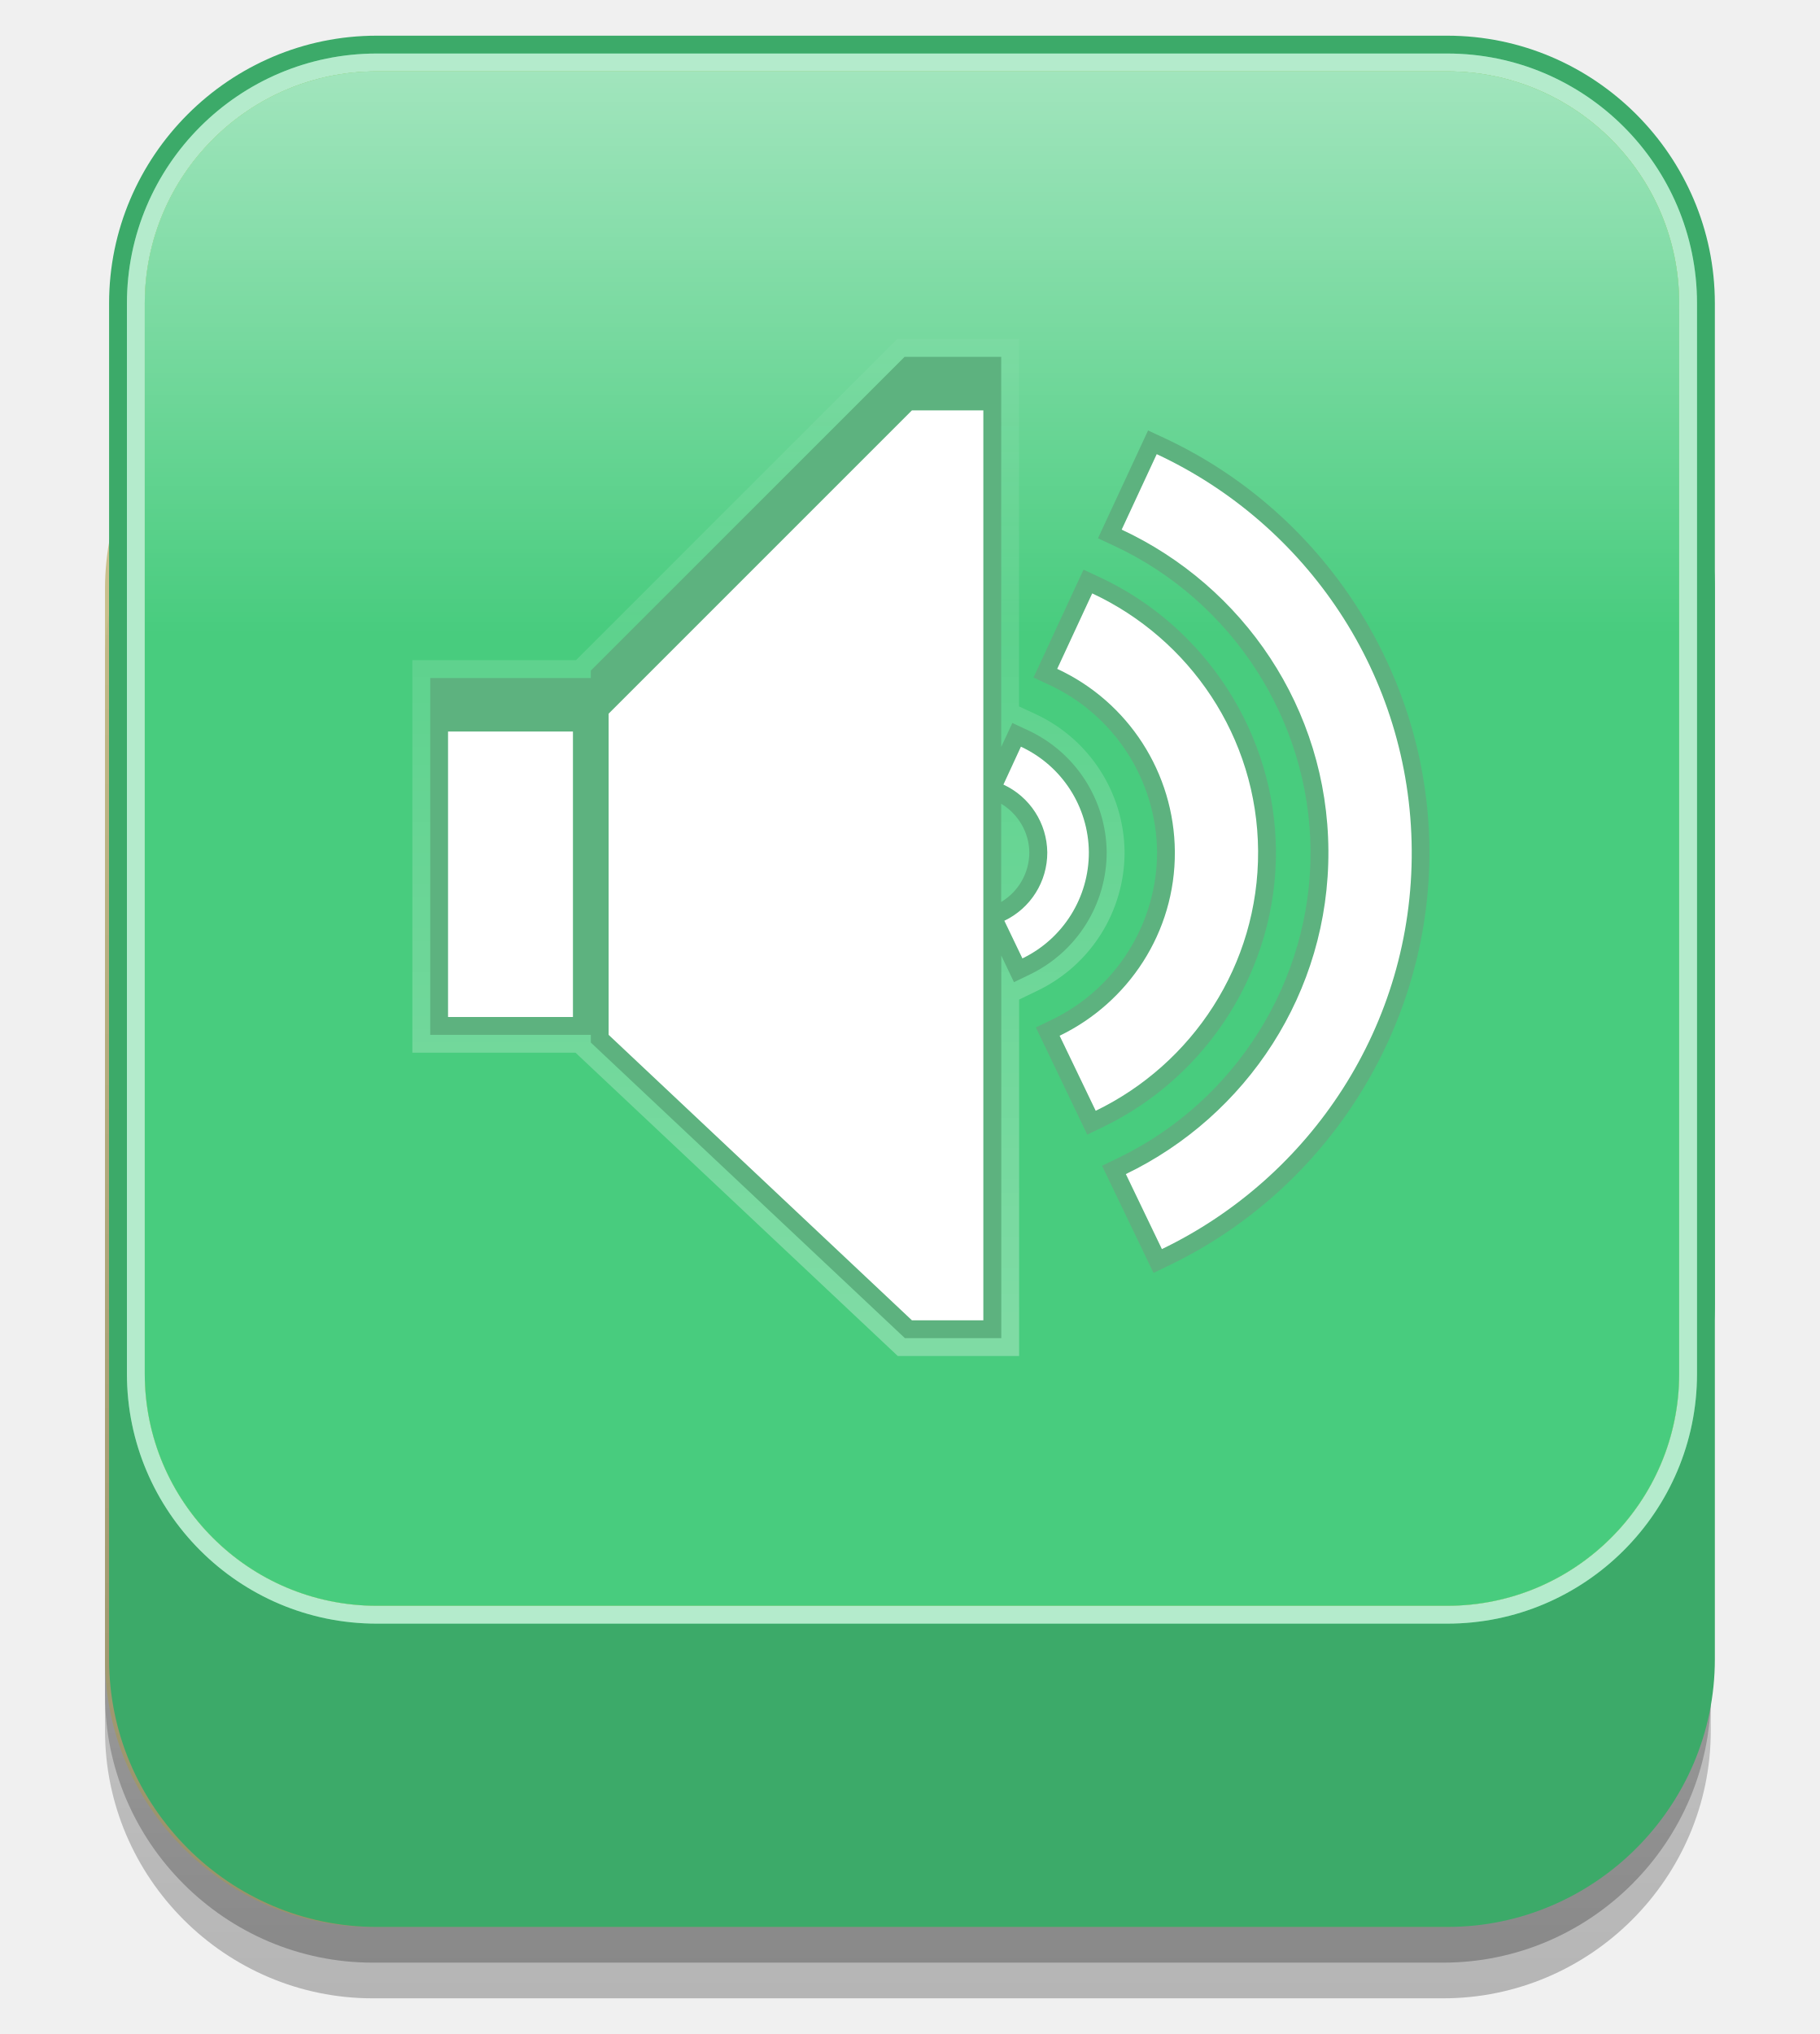
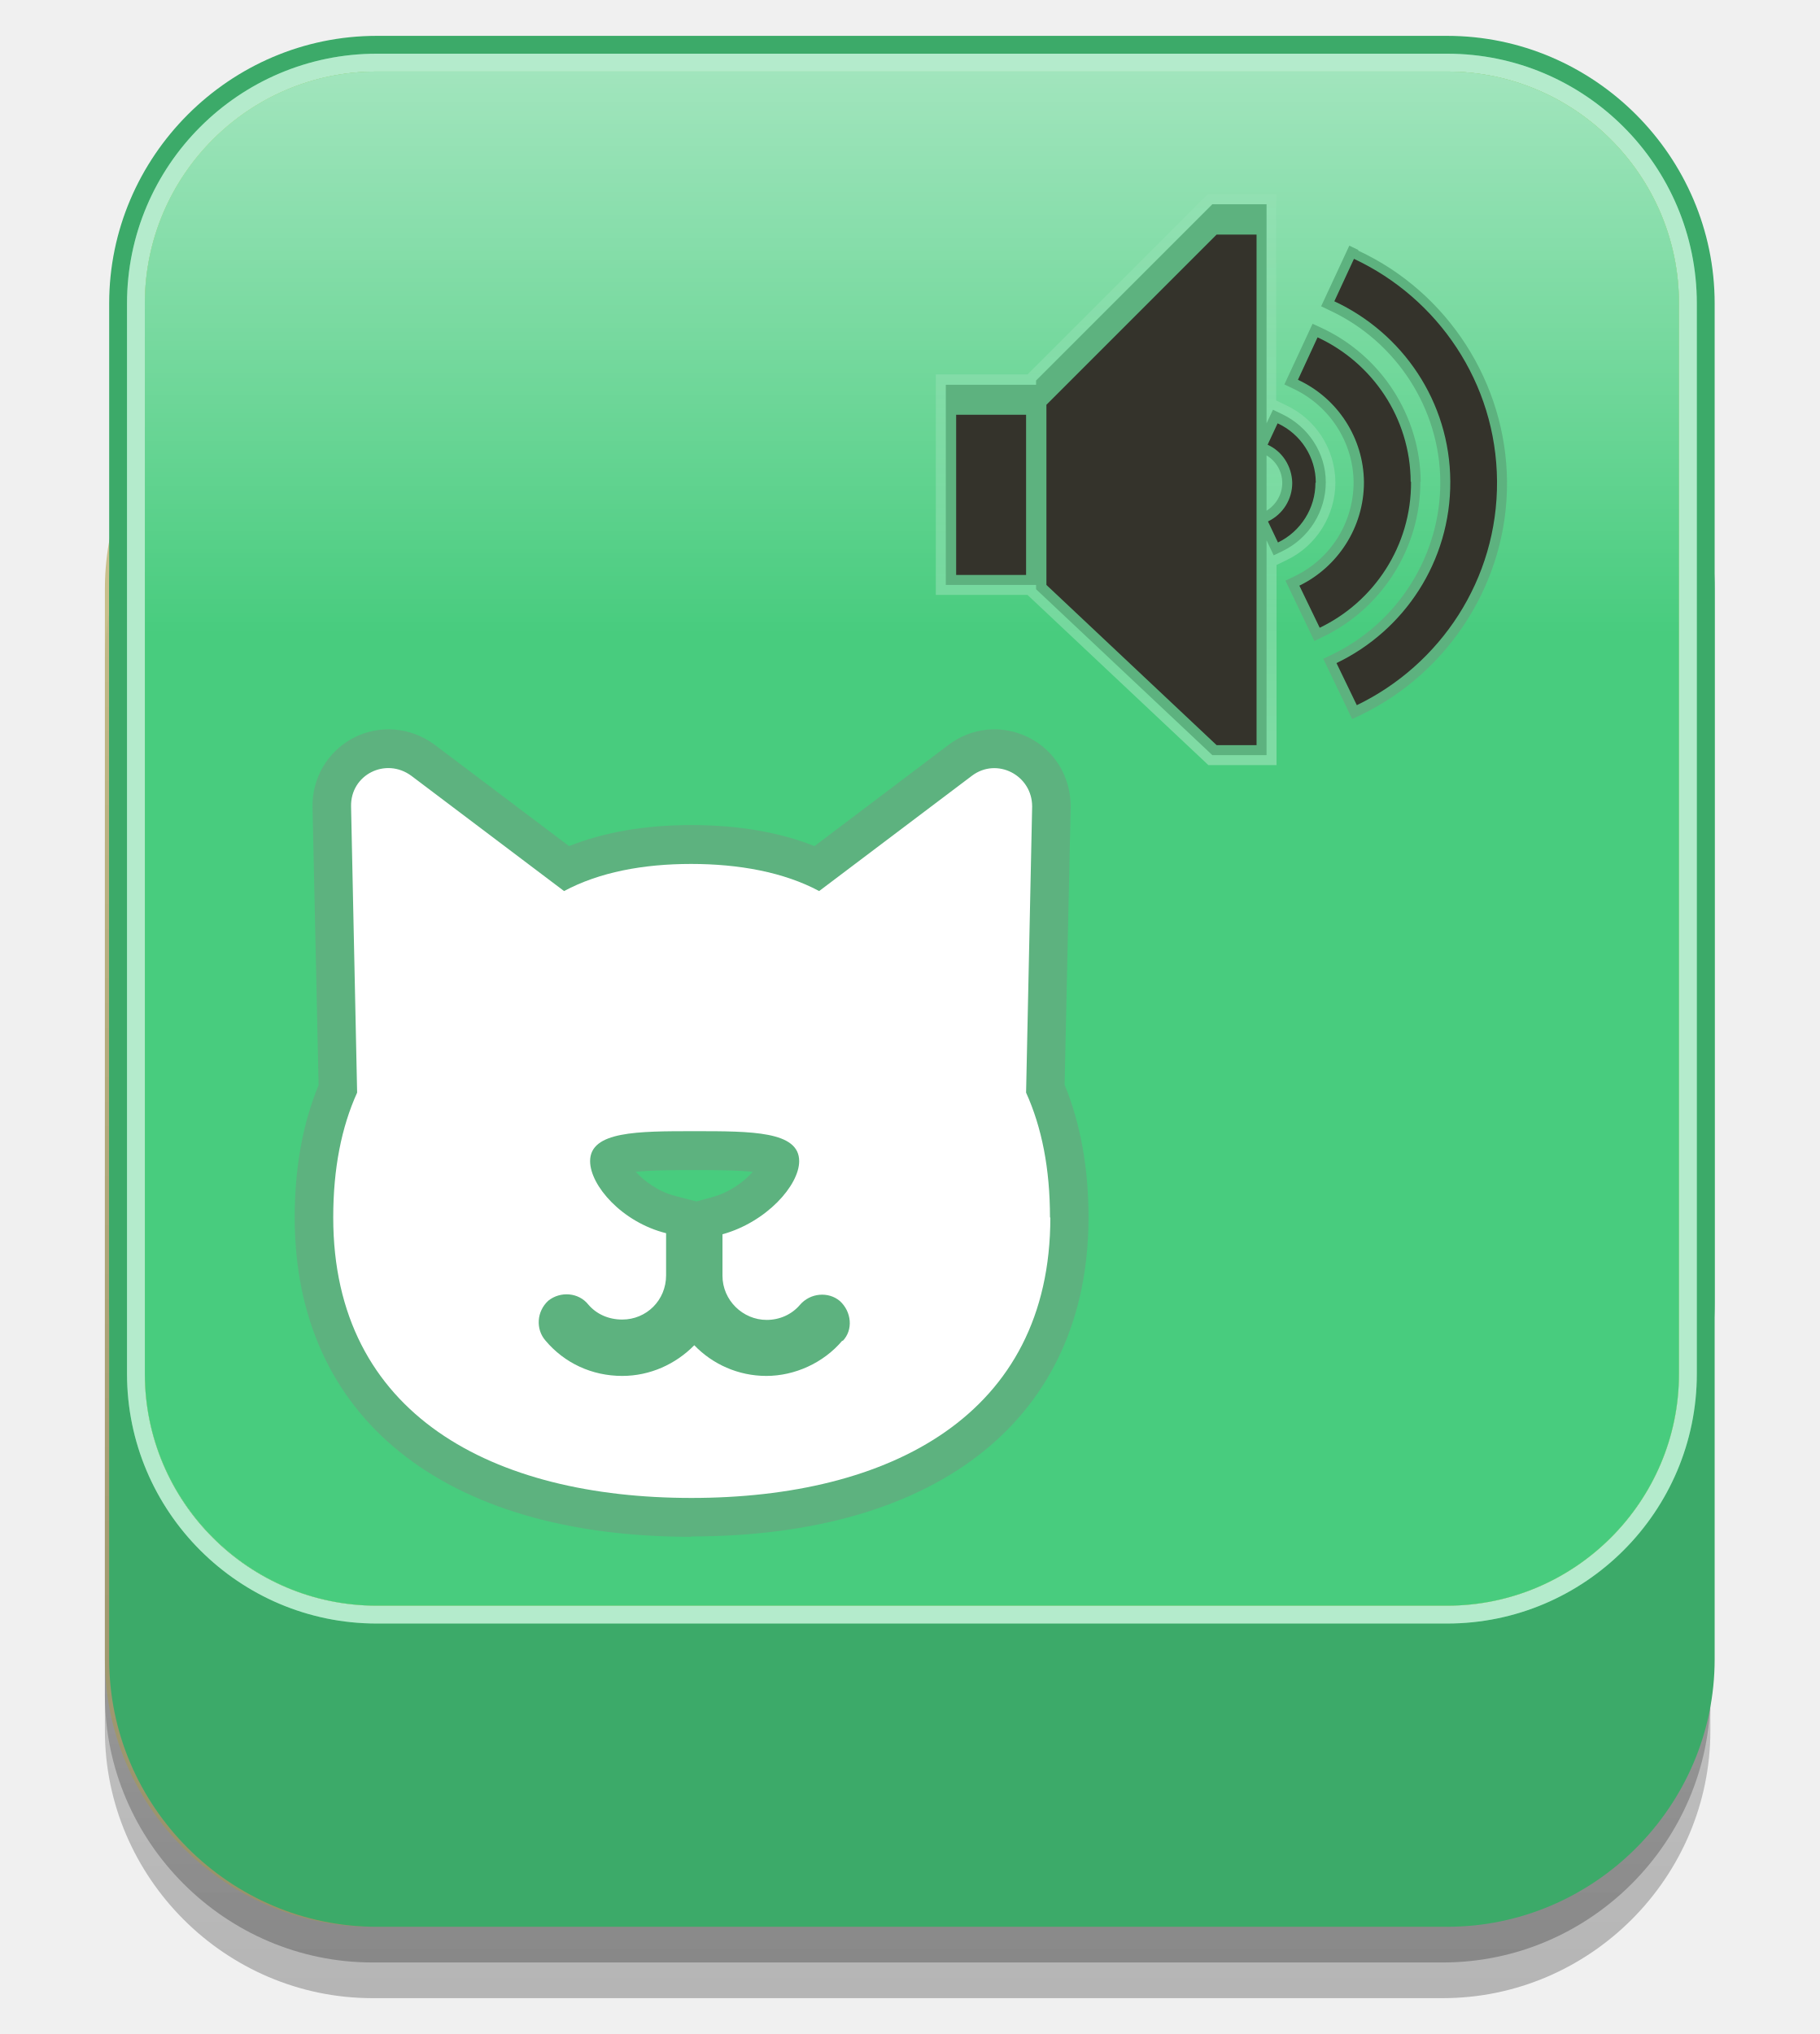
- <svg xmlns="http://www.w3.org/2000/svg" width="51" height="57" viewBox="0 0 51 57">
-   <linearGradient id="a" gradientUnits="userSpaceOnUse" x1="25.443" y1="-551" x2="25.443" y2="-506" gradientTransform="matrix(1 0 0 -1 0 -496)">
-     <stop offset="0" stop-opacity=".5" />
-     <stop offset=".09" stop-opacity=".455" />
-     <stop offset="1" stop-opacity="0" />
-   </linearGradient>
-   <path opacity=".5" fill="url(#a)" d="M47.943 47.5c0 4.125-3.375 7.5-7.5 7.5h-30c-4.125 0-7.5-3.375-7.5-7.5v-30c0-4.125 3.375-7.5 7.5-7.5h30c4.125 0 7.5 3.375 7.5 7.5v30z" />
-   <path fill="#C9BF8B" d="M47.943 46.5c0 4.125-3.375 7.5-7.5 7.5h-30c-4.125 0-7.5-3.375-7.5-7.5v-30c0-4.125 3.375-7.5 7.5-7.5h30c4.125 0 7.5 3.375 7.5 7.5v30z" />
-   <linearGradient id="b" gradientUnits="userSpaceOnUse" x1="25.443" y1="-552.598" x2="25.443" y2="-508.028" gradientTransform="matrix(1 0 0 -1 0 -496)">
-     <stop offset="0" stop-opacity=".5" />
-     <stop offset=".09" stop-opacity=".455" />
-     <stop offset="1" stop-opacity="0" />
-   </linearGradient>
-   <path opacity=".5" fill="url(#b)" d="M47.943 48.5c0 4.125-3.375 7.5-7.5 7.5h-30c-4.125 0-7.5-3.375-7.5-7.5v-30c0-4.125 3.375-7.5 7.5-7.5h30c4.125 0 7.5 3.375 7.5 7.5v30z" />
-   <path fill="#3CAA69" d="M48.057 46.5c0 4.125-3.375 7.5-7.5 7.5h-30c-4.125 0-7.5-3.375-7.5-7.5v-30c0-4.125 3.375-7.5 7.5-7.5h30c4.125 0 7.5 3.375 7.5 7.5v30z" />
-   <path fill="#3CAA69" d="M10.556 53.5c-3.86 0-7-3.141-7-7v-30c0-3.86 3.14-7 7-7h30c3.858 0 7 3.14 7 7v30c0 3.859-3.142 7-7 7h-30z" />
-   <path fill="#3CAA69" d="M48.057 36.5c0 4.125-3.375 7.5-7.5 7.5h-30c-4.125 0-7.5-3.375-7.5-7.5v-28c0-4.125 3.375-7.5 7.5-7.5h30c4.125 0 7.5 3.375 7.5 7.5v28z" />
-   <path fill="#68D799" d="M40.557 1.5h-30c-3.86 0-7 3.14-7 7v30c0 3.859 3.14 7 7 7h30c3.859 0 7-3.141 7-7v-30c0-3.86-3.142-7-7-7zm6.5 37c0 3.584-2.916 6.5-6.5 6.5h-30a6.508 6.508 0 0 1-6.5-6.5v-30c0-3.584 2.916-6.5 6.5-6.5h30c3.584 0 6.5 2.916 6.5 6.5v30z" />
-   <path opacity=".5" fill="#FFF" d="M40.557 1.5h-30c-3.86 0-7 3.14-7 7v30c0 3.859 3.14 7 7 7h30c3.859 0 7-3.141 7-7v-30c0-3.86-3.142-7-7-7zm6.5 37c0 3.584-2.916 6.5-6.5 6.5h-30a6.508 6.508 0 0 1-6.5-6.5v-30c0-3.584 2.916-6.5 6.5-6.5h30c3.584 0 6.5 2.916 6.5 6.5v30z" />
-   <path fill="#F7EC9F" d="M40.557 2h-30a6.508 6.508 0 0 0-6.5 6.5v30c0 3.584 2.916 6.5 6.5 6.5h30c3.584 0 6.5-2.916 6.5-6.5v-30c0-3.584-2.916-6.5-6.5-6.5z" />
-   <path fill="#48CC7E" d="M40.557 2h-30a6.508 6.508 0 0 0-6.5 6.5v30c0 3.584 2.916 6.5 6.5 6.5h30c3.584 0 6.5-2.916 6.5-6.5v-30c0-3.584-2.916-6.5-6.5-6.5z" />
-   <linearGradient id="c" gradientUnits="userSpaceOnUse" x1="25.556" y1="-1051.575" x2="25.556" y2="-1083.873" gradientTransform="matrix(1 0 0 -1 0 -1050)">
-     <stop offset="0" stop-color="#fff" stop-opacity=".5" />
-     <stop offset=".5" stop-color="#fff" stop-opacity="0" />
-     <stop offset="1" stop-color="#fff" stop-opacity="0" />
-   </linearGradient>
-   <path fill="url(#c)" d="M4.056 38.5c0 3.584 2.916 6.5 6.5 6.5h30c3.584 0 6.5-2.916 6.5-6.5v-30c0-3.584-2.916-6.5-6.5-6.5h-30a6.508 6.508 0 0 0-6.5 6.5v30z" />
-   <g>
-     <linearGradient id="d" gradientUnits="userSpaceOnUse" x1="21.535" y1="-532.936" x2="21.535" y2="-501.43" gradientTransform="matrix(1 0 0 -1 0 -496)">
+ <svg xmlns="http://www.w3.org/2000/svg" xmlns:xlink="http://www.w3.org/1999/xlink" width="17.99mm" height="20.11mm" viewBox="0 0 51 57">
+   <defs>
+     <linearGradient id="linear-gradient" x1="25.44" y1="1146.28" x2="25.44" y2="1101.28" gradientTransform="translate(0 -1091.28)" gradientUnits="userSpaceOnUse">
+       <stop offset="0" stop-color="#000" stop-opacity=".5" />
+       <stop offset=".09" stop-color="#000" stop-opacity=".46" />
+       <stop offset="1" stop-color="#000" stop-opacity="0" />
+     </linearGradient>
+     <linearGradient id="linear-gradient-2" y1="1147.87" y2="1103.3" xlink:href="#linear-gradient" />
+     <linearGradient id="linear-gradient-3" x1="25.56" y1="1646.85" x2="25.56" y2="1679.15" gradientTransform="translate(0 -1645.28)" gradientUnits="userSpaceOnUse">
+       <stop offset="0" stop-color="#fff" stop-opacity=".5" />
+       <stop offset=".5" stop-color="#fff" stop-opacity="0" />
+       <stop offset="1" stop-color="#fff" stop-opacity="0" />
+     </linearGradient>
+     <linearGradient id="linear-gradient-4" x1="31.84" y1="-517.57" x2="31.84" y2="-499.88" gradientTransform="translate(0 -496.72) scale(1 -1)" gradientUnits="userSpaceOnUse">
      <stop offset="0" stop-color="#fff" />
      <stop offset=".09" stop-color="#fff" stop-opacity=".91" />
      <stop offset="1" stop-color="#fff" stop-opacity="0" />
    </linearGradient>
-     <path opacity=".3" fill="url(#d)" d="M25.159 38l-9.031-8.5h-4.572v-11h4.586l9-9h3.415v10.296l.479.223a4.306 4.306 0 0 1 2.479 3.853 4.302 4.302 0 0 1-2.431 3.886l-.524.253V38h-3.401z" />
-     <path fill="#5DB27F" d="M31.014 23.875a3.81 3.81 0 0 0-2.19-3.403l-.454-.211-.312.67V10H25.35l-8.793 8.793V19h-4.5v10h4.5v.216l8.802 8.284h2.701V26.778l.355.746.449-.217a3.804 3.804 0 0 0 2.15-3.432zm-2.957 1.401v-2.753c.479.29.784.807.789 1.367a1.621 1.621 0 0 1-.789 1.386z" />
-     <path fill="#5DB27F" d="M35.757 23.845c-.021-3.271-1.961-6.28-4.938-7.669l-.455-.211-1.401 3.022.453.211a5.225 5.225 0 0 1 3.01 4.67 5.223 5.223 0 0 1-2.948 4.708l-.449.216 1.44 3.004.451-.218c2.957-1.428 4.857-4.463 4.837-7.733z" />
-     <path fill="#5DB27F" d="M32.627 12.274l-.454-.211-1.403 3.022.453.211c3.319 1.548 5.479 4.901 5.504 8.543.022 3.641-2.093 7.021-5.394 8.613l-.449.217 1.442 3.003.451-.218c4.455-2.149 7.313-6.717 7.281-11.638-.029-4.92-2.947-9.451-7.431-11.542z" />
+   </defs>
+   <g id="Layer_2">
+     <path d="M47.94,47.5c0,4.12-3.38,7.5-7.5,7.5H10.44c-4.12,0-7.5-3.38-7.5-7.5v-30c0-4.12,3.38-7.5,7.5-7.5h30c4.12,0,7.5,3.38,7.5,7.5v30Z" style="fill:url(#linear-gradient); isolation:isolate; opacity:.5;" />
+     <path d="M47.94,46.5c0,4.12-3.38,7.5-7.5,7.5H10.44c-4.12,0-7.5-3.38-7.5-7.5v-30c0-4.12,3.38-7.5,7.5-7.5h30c4.12,0,7.5,3.38,7.5,7.5v30Z" style="fill:#c9bf8b;" />
+     <path d="M47.94,48.5c0,4.12-3.38,7.5-7.5,7.5H10.44c-4.12,0-7.5-3.38-7.5-7.5v-30c0-4.12,3.38-7.5,7.5-7.5h30c4.12,0,7.5,3.38,7.5,7.5v30Z" style="fill:url(#linear-gradient-2); isolation:isolate; opacity:.5;" />
+     <path d="M48.06,46.5c0,4.12-3.38,7.5-7.5,7.5H10.56c-4.12,0-7.5-3.38-7.5-7.5v-30c0-4.12,3.38-7.5,7.5-7.5h30c4.12,0,7.5,3.38,7.5,7.5v30Z" style="fill:#3caa69;" />
+     <path d="M10.56,53.5c-3.86,0-7-3.14-7-7v-30c0-3.86,3.14-7,7-7h30c3.86,0,7,3.14,7,7v30c0,3.86-3.14,7-7,7H10.56Z" style="fill:#3caa69;" />
+     <path d="M48.06,36.5c0,4.12-3.38,7.5-7.5,7.5H10.56c-4.12,0-7.5-3.38-7.5-7.5V8.5c0-4.12,3.38-7.5,7.5-7.5h30c4.12,0,7.5,3.38,7.5,7.5v28Z" style="fill:#3caa69;" />
+     <path d="M40.56,1.5H10.56c-3.86,0-7,3.14-7,7v30c0,3.86,3.14,7,7,7h30c3.86,0,7-3.14,7-7V8.5c0-3.86-3.14-7-7-7ZM47.06,38.5c0,3.58-2.92,6.5-6.5,6.5H10.56c-3.59,0-6.5-2.91-6.5-6.5V8.5c0-3.58,2.92-6.5,6.5-6.5h30c3.58,0,6.5,2.92,6.5,6.5v30Z" style="fill:#68d799;" />
+     <path d="M40.56,1.5H10.56c-3.86,0-7,3.14-7,7v30c0,3.86,3.14,7,7,7h30c3.86,0,7-3.14,7-7V8.5c0-3.86-3.14-7-7-7ZM47.06,38.5c0,3.58-2.92,6.5-6.5,6.5H10.56c-3.59,0-6.5-2.91-6.5-6.5V8.5c0-3.58,2.92-6.5,6.5-6.5h30c3.58,0,6.5,2.92,6.5,6.5v30Z" style="fill:#fff; isolation:isolate; opacity:.5;" />
+     <path d="M40.56,2H10.56c-3.59,0-6.5,2.91-6.5,6.5v30c0,3.58,2.92,6.5,6.5,6.5h30c3.58,0,6.5-2.92,6.5-6.5V8.5c0-3.58-2.92-6.5-6.5-6.5Z" style="fill:#f7ec9f;" />
+     <path d="M40.56,2H10.56c-3.59,0-6.5,2.91-6.5,6.5v30c0,3.58,2.92,6.5,6.5,6.5h30c3.58,0,6.5-2.92,6.5-6.5V8.5c0-3.58-2.92-6.5-6.5-6.5Z" style="fill:#48cc7e;" />
+     <path d="M4.06,38.5c0,3.58,2.92,6.5,6.5,6.5h30c3.58,0,6.5-2.92,6.5-6.5V8.5c0-3.58-2.92-6.5-6.5-6.5H10.56c-3.59,0-6.5,2.91-6.5,6.5v30Z" style="fill:url(#linear-gradient-3);" />
  </g>
-   <g fill="#FFF">
-     <path d="M30.514 23.879a3.29 3.29 0 0 0-1.904-2.954l-.49 1.062a2.12 2.12 0 0 1 1.229 1.9 2.115 2.115 0 0 1-1.203 1.916l.506 1.055a3.293 3.293 0 0 0 1.862-2.979z" />
-     <path d="M35.257 23.848c-.021-3.2-1.927-5.949-4.649-7.219l-.981 2.115a5.69 5.69 0 0 1 3.297 5.12c.017 2.269-1.312 4.236-3.229 5.161l1.011 2.103c2.701-1.306 4.569-4.079 4.551-7.28z" />
-     <path d="M39.562 23.82c-.033-4.918-2.961-9.142-7.146-11.093l-.982 2.115c3.396 1.583 5.77 5.006 5.793 8.993.025 3.986-2.303 7.44-5.676 9.067l1.01 2.102c4.162-2.005 7.035-6.267 7.001-11.184z" />
-   </g>
-   <path fill="#FFF" d="M12.556 20.5h3.5v8h-3.5z" />
-   <g>
-     <path fill="#FFF" d="M25.556 11.5l-8.5 8.5v9l8.5 8h2.001V11.5z" />
+   <g id="Layer_1">
+     <path d="M33.87,21.44l-5.07-4.77h-2.57v-6.18h2.57l5.05-5.05h1.92v5.78l.27.13c.84.39,1.38,1.23,1.39,2.16,0,.93-.53,1.78-1.36,2.18l-.29.14v5.61h-1.91Z" style="fill:url(#linear-gradient-4); isolation:isolate; opacity:.3;" />
+     <path d="M37.16,13.51c0-.82-.49-1.56-1.23-1.91l-.25-.12-.18.38v-6.14h-1.52l-4.94,4.94v.12h-2.53v5.61h2.53v.12l4.94,4.65h1.52v-6.02l.2.42.25-.12c.74-.36,1.21-1.11,1.21-1.93ZM35.5,14.3v-1.54c.27.16.44.45.44.77,0,.32-.17.61-.44.78Z" style="fill:#5db27f;" />
+     <path d="M39.82,13.5c-.01-1.84-1.1-3.53-2.77-4.31l-.26-.12-.79,1.7.25.12c1.02.48,1.68,1.5,1.69,2.62,0,1.13-.64,2.15-1.66,2.64l-.25.12.81,1.69.25-.12c1.66-.8,2.73-2.51,2.72-4.34Z" style="fill:#5db27f;" />
+     <path d="M38.07,7l-.25-.12-.79,1.7.25.12c1.86.87,3.08,2.75,3.09,4.8.01,2.04-1.17,3.94-3.03,4.84l-.25.12.81,1.69.25-.12c2.5-1.21,4.11-3.77,4.09-6.53-.02-2.76-1.65-5.31-4.17-6.48Z" style="fill:#5db27f;" />
+     <path d="M36.88,13.52c0-.71-.42-1.36-1.07-1.66l-.28.6c.42.19.68.61.69,1.07,0,.46-.26.88-.68,1.08l.28.59c.64-.31,1.05-.96,1.05-1.67Z" style="fill:#34332b;" />
+     <path d="M39.54,13.5c-.01-1.8-1.08-3.34-2.61-4.05l-.55,1.19c1.12.52,1.84,1.64,1.85,2.87,0,1.27-.74,2.38-1.81,2.9l.57,1.18c1.52-.73,2.57-2.29,2.56-4.09Z" style="fill:#34332b;" />
+     <path d="M41.96,13.48c-.02-2.76-1.66-5.13-4.01-6.23l-.55,1.19c1.91.89,3.24,2.81,3.25,5.05.01,2.24-1.29,4.18-3.19,5.09l.57,1.18c2.34-1.13,3.95-3.52,3.93-6.28Z" style="fill:#34332b;" />
+     <path d="M26.8,11.62h1.96v4.49h-1.96v-4.49Z" style="fill:#34332b;" />
+     <path d="M34.1,6.57l-4.77,4.77v5.05l4.77,4.49h1.12V6.57h-1.12Z" style="fill:#34332b;" />
+     <g id="Page-1">
+       <g id="sprite-library">
+         <path d="M19.38,43.07c-6.96,0-11.12-3.35-11.12-8.95,0-1.4.23-2.65.67-3.71l-.17-7.78c-.02-.82.42-1.57,1.14-1.95.73-.38,1.6-.31,2.27.18l3.78,2.85c.98-.39,2.13-.59,3.43-.59s2.47.2,3.45.59l3.76-2.84c.65-.49,1.5-.57,2.23-.21.74.36,1.19,1.11,1.19,1.94l-.17,7.8c.44,1.07.67,2.32.67,3.71,0,5.6-4.17,8.95-11.15,8.95h0ZM10.94,22.65l.17,8.2-.1.23c-.38.83-.58,1.86-.58,3.05,0,6.12,6.26,6.78,8.95,6.78s8.98-.66,8.98-6.78c0-1.19-.2-2.21-.58-3.05l-.1-.23.17-8.19-4.78,3.6-.61-.33c-.78-.41-1.84-.63-3.08-.63s-2.26.21-3.05.63l-.61.33-4.78-3.6h0ZM21.49,39.66c-.73,0-1.43-.2-2.03-.57-.61.37-1.3.57-2.02.57-1.16,0-2.25-.5-2.98-1.38-.66-.75-.58-1.94.2-2.63.42-.34.93-.49,1.43-.44.5.05.94.3,1.26.68,0,0,.07.02.1.02.08,0,.13-.07.13-.16v-.43c-1.23-.6-2.13-1.72-2.13-2.78,0-1.93,2.22-1.93,4.01-1.93s4.02,0,4.02,1.93c0,1.04-.91,2.18-2.15,2.79v.42c0,.15.2.19.27.12.33-.39.8-.62,1.31-.66.5-.04.97.12,1.34.44.4.35.63.83.65,1.35.02.49-.14.95-.47,1.31-.73.86-1.8,1.36-2.95,1.36h0ZM15.67,37.28s0,0,0,0h0ZM16.11,36.86s0,0,0,.01c0,0,0,0,0-.01ZM17.82,32.84c.22.24.61.55,1.12.68l.58.15.44-.12c.51-.14.91-.45,1.14-.71-.45-.05-1.13-.05-1.63-.05s-1.2,0-1.65.05ZM21.31,32.5h0Z" style="fill:#5db27f;" />
+       </g>
+     </g>
+     <g id="Page-1-2">
+       <g id="sprite-library-2">
+         <path id="Combined-Shape" d="M29.44,34.12c0,5.55-4.51,7.86-10.06,7.86s-10.04-2.32-10.04-7.86c0-1.37.23-2.53.67-3.5l-.17-8.02c-.02-.89.97-1.39,1.69-.86l4.28,3.23c.99-.53,2.22-.76,3.56-.76s2.6.23,3.59.76l4.28-3.23c.7-.53,1.69-.02,1.69.86l-.17,8.02c.44.97.67,2.13.67,3.5h0ZM23.62,37.58c.3-.31.25-.82-.08-1.12-.32-.27-.83-.23-1.12.11-.23.27-.57.42-.93.42-.67,0-1.24-.55-1.24-1.24v-1.16c1.23-.34,2.15-1.37,2.15-2.05,0-.84-1.33-.84-2.93-.84s-2.93,0-2.93.84c0,.68.89,1.71,2.13,2.02v1.18c0,.7-.55,1.24-1.23,1.24-.38,0-.72-.15-.95-.42-.27-.34-.78-.38-1.12-.11-.33.3-.36.8-.08,1.12.53.63,1.3.99,2.15.99.78,0,1.5-.33,2.02-.86.51.53,1.23.86,2.02.86s1.6-.36,2.13-.99h0Z" style="fill:#fff; fill-rule:evenodd;" />
+       </g>
+     </g>
  </g>
</svg>
